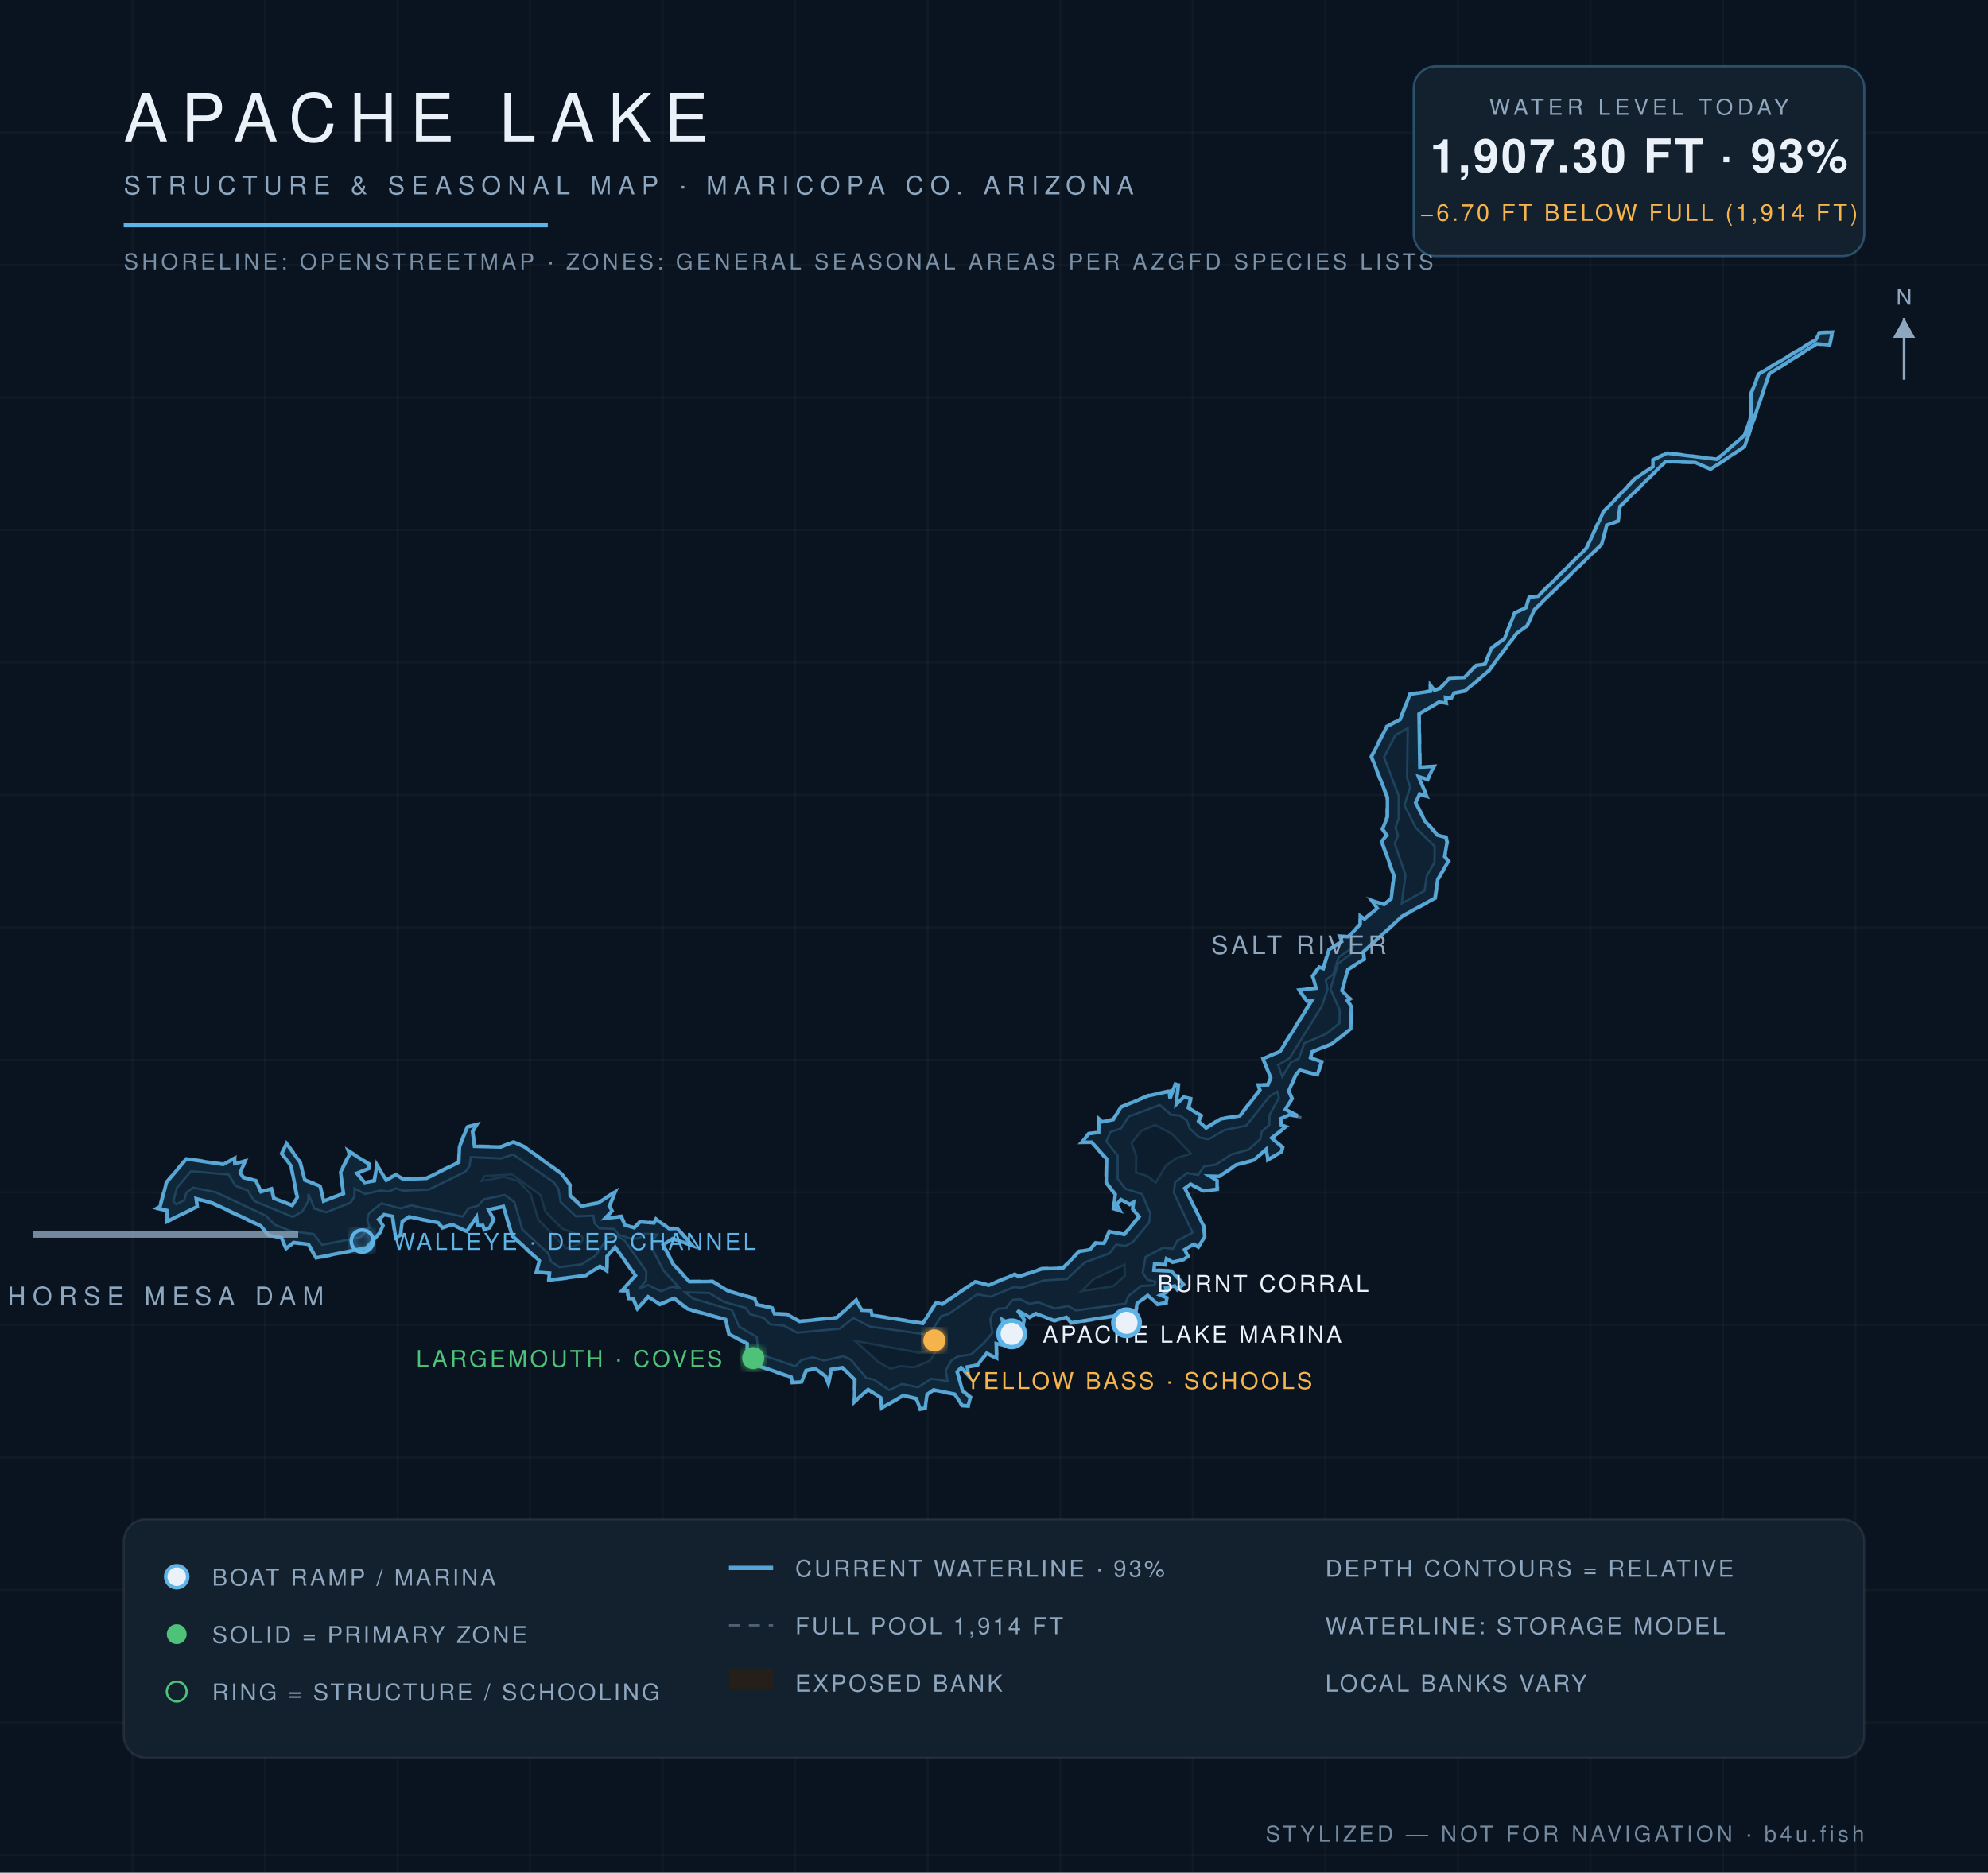
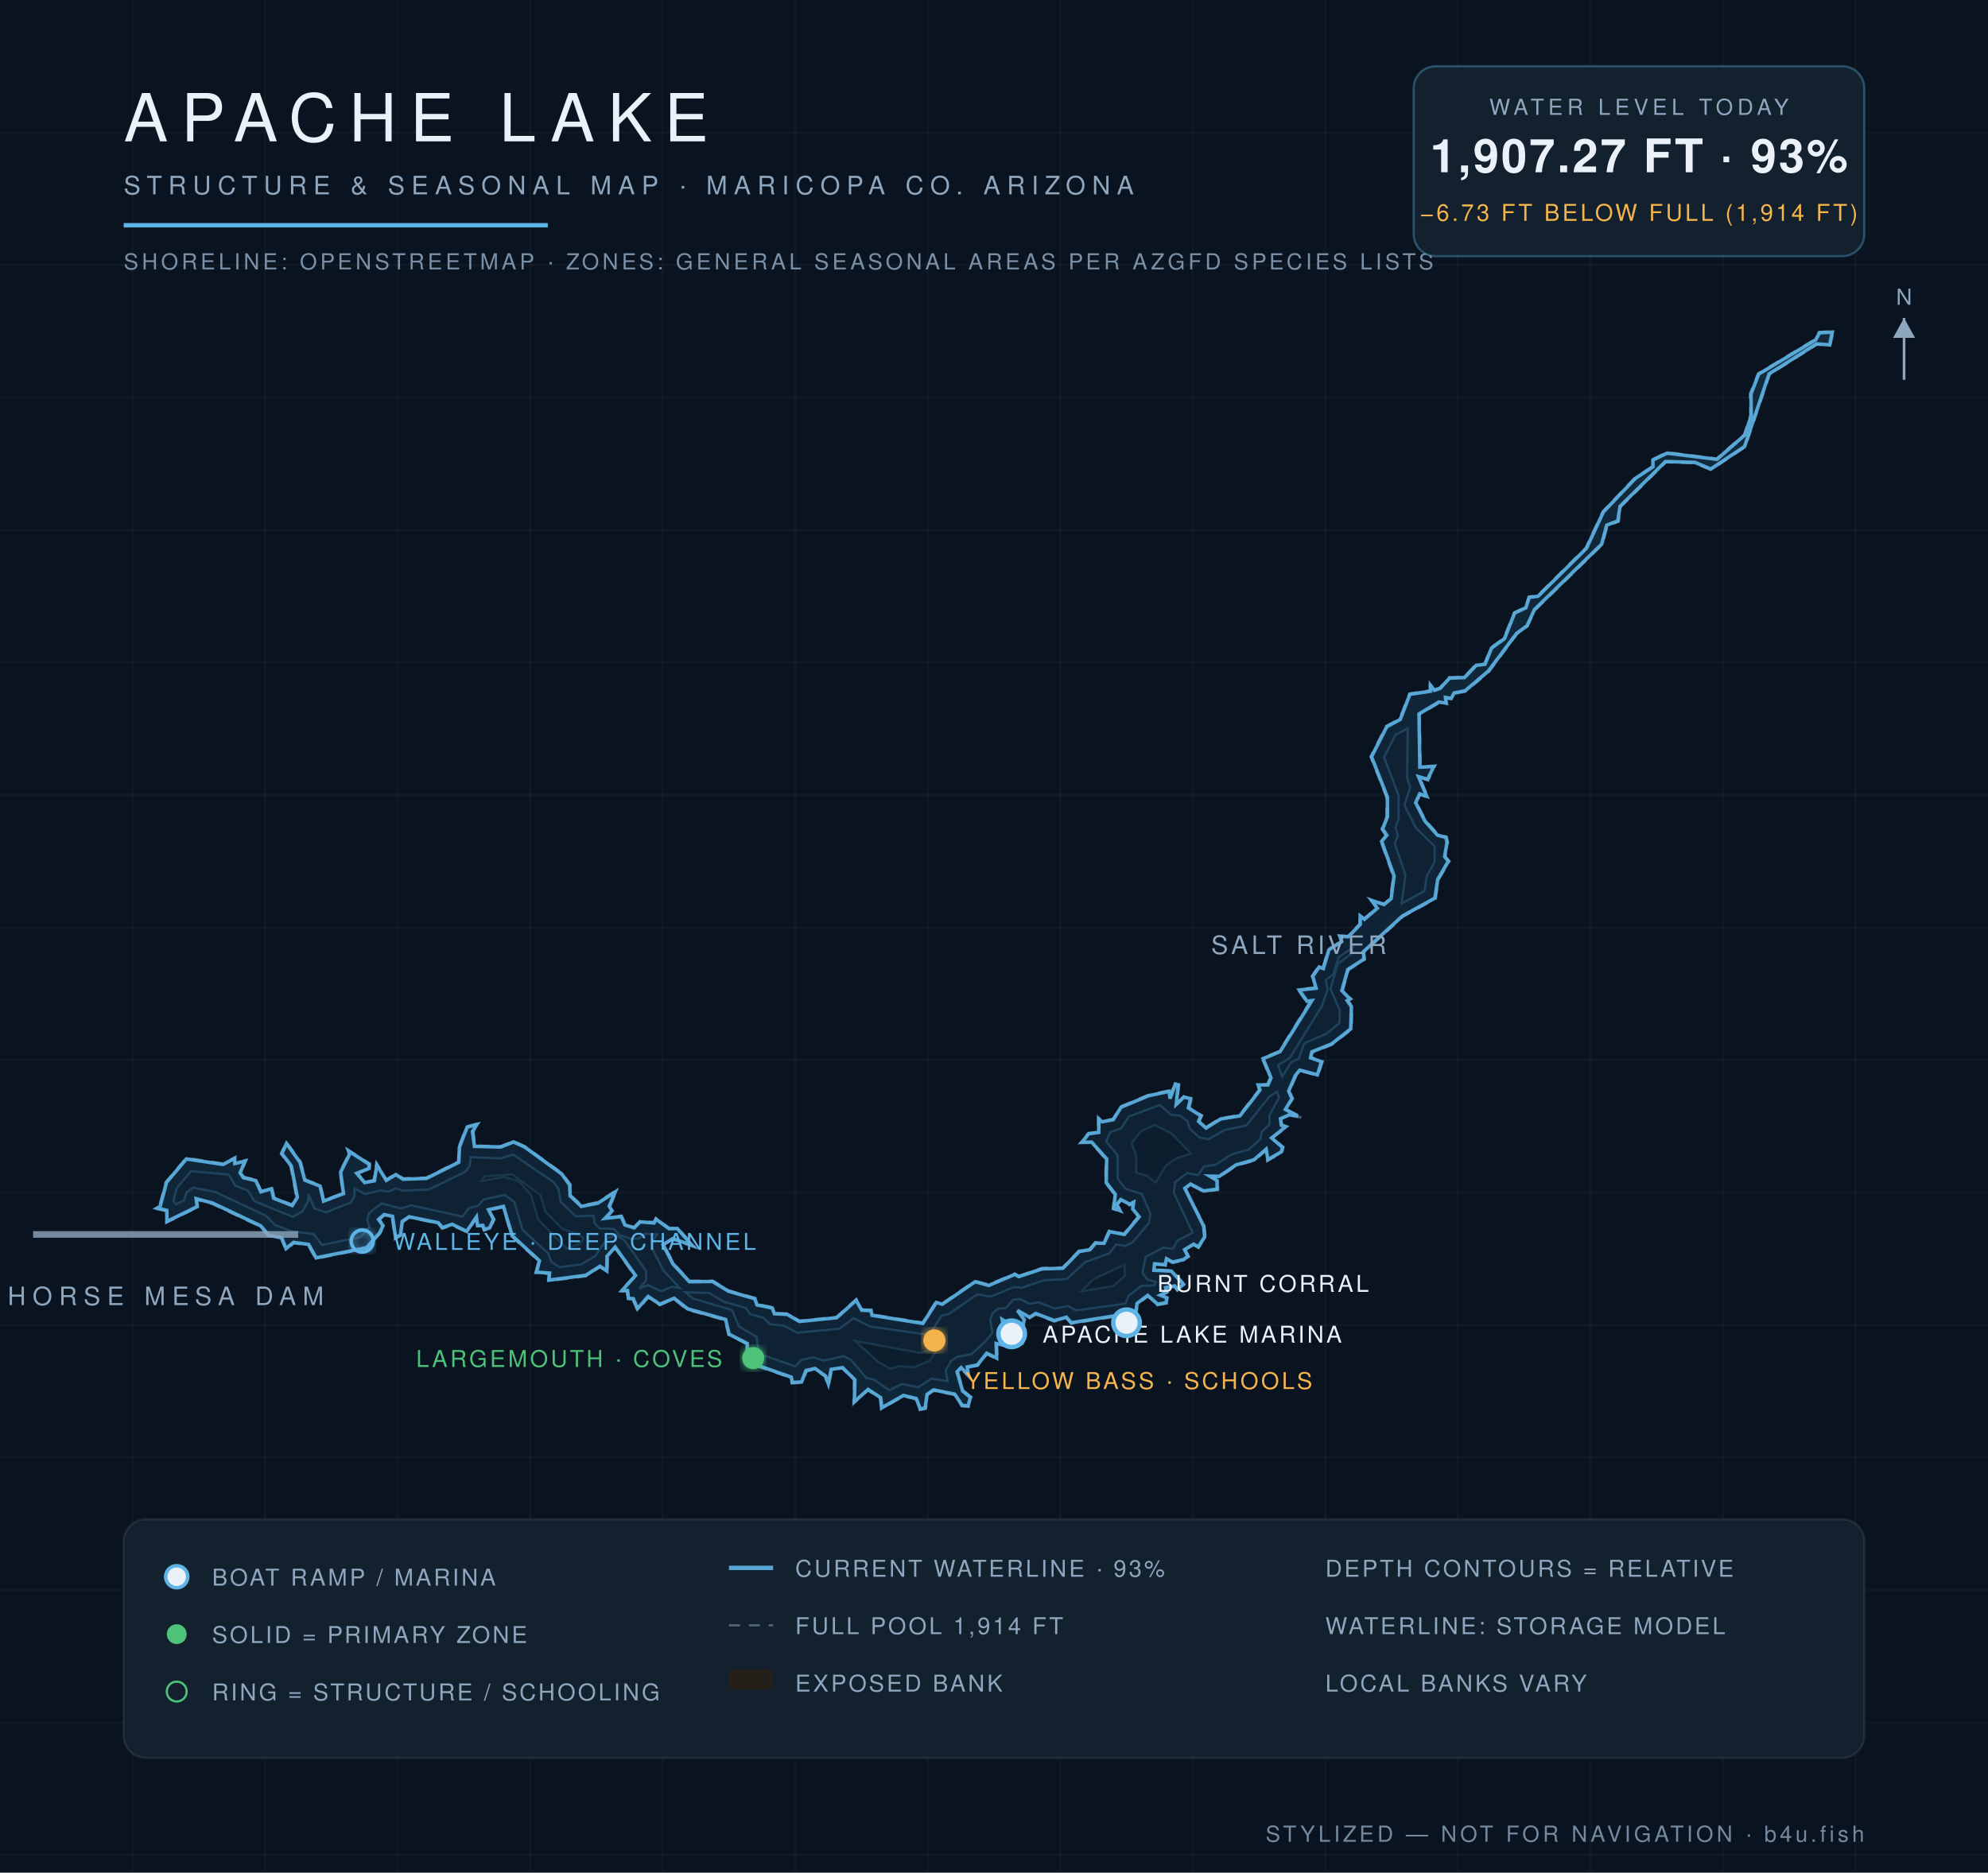
<svg xmlns="http://www.w3.org/2000/svg" viewBox="0 0 900 848" font-family="Helvetica,Arial,sans-serif">
  <defs>
    <radialGradient id="wg" cx="45%" cy="60%" r="80%">
      <stop offset="0%" stop-color="#0c1f31" />
      <stop offset="55%" stop-color="#102639" />
      <stop offset="100%" stop-color="#13293c" />
    </radialGradient>
    <filter id="glow">
      <feGaussianBlur stdDeviation="2.2" result="b" />
      <feMerge>
        <feMergeNode in="b" />
        <feMergeNode in="SourceGraphic" />
      </feMerge>
    </filter>
  </defs>
  <rect width="900" height="848" fill="#0a1420" />
  <g stroke="#ffffff" stroke-opacity="0.025">
    <line x1="60" y1="0" x2="60" y2="848" />
    <line x1="120" y1="0" x2="120" y2="848" />
    <line x1="180" y1="0" x2="180" y2="848" />
    <line x1="240" y1="0" x2="240" y2="848" />
    <line x1="300" y1="0" x2="300" y2="848" />
    <line x1="360" y1="0" x2="360" y2="848" />
    <line x1="420" y1="0" x2="420" y2="848" />
    <line x1="480" y1="0" x2="480" y2="848" />
    <line x1="540" y1="0" x2="540" y2="848" />
    <line x1="600" y1="0" x2="600" y2="848" />
    <line x1="660" y1="0" x2="660" y2="848" />
    <line x1="720" y1="0" x2="720" y2="848" />
    <line x1="780" y1="0" x2="780" y2="848" />
    <line x1="840" y1="0" x2="840" y2="848" />
    <line x1="0" y1="60" x2="900" y2="60" />
    <line x1="0" y1="120" x2="900" y2="120" />
    <line x1="0" y1="180" x2="900" y2="180" />
    <line x1="0" y1="240" x2="900" y2="240" />
    <line x1="0" y1="300" x2="900" y2="300" />
    <line x1="0" y1="360" x2="900" y2="360" />
    <line x1="0" y1="420" x2="900" y2="420" />
    <line x1="0" y1="480" x2="900" y2="480" />
    <line x1="0" y1="540" x2="900" y2="540" />
    <line x1="0" y1="600" x2="900" y2="600" />
    <line x1="0" y1="660" x2="900" y2="660" />
    <line x1="0" y1="720" x2="900" y2="720" />
    <line x1="0" y1="780" x2="900" y2="780" />
    <line x1="0" y1="840" x2="900" y2="840" />
  </g>
  <path d="M 461.3,577.8 L 471.6,574.2 L 481.0,574.0 L 488.4,566.4 L 493.3,565.6 L 495.8,562.5 L 499.6,562.7 L 502.0,557.3 L 508.8,558.7 L 515.4,550.8 L 512.4,547.6 L 513.1,544.7 L 511.4,545.8 L 507.5,543.5 L 505.8,545.6 L 507.9,548.9 L 503.8,547.5 L 504.6,540.9 L 500.4,535.6 L 500.7,525.0 L 494.0,517.5 L 489.0,517.6 L 492.7,513.1 L 497.1,512.6 L 497.1,505.9 L 499.0,507.7 L 503.9,506.7 L 507.2,501.1 L 519.7,495.9 L 529.7,493.7 L 529.5,497.2 L 531.9,490.5 L 533.8,491.0 L 532.8,499.9 L 535.9,496.4 L 539.5,497.3 L 538.4,501.6 L 544.2,505.1 L 543.0,507.6 L 546.0,510.4 L 552.4,506.4 L 561.1,505.0 L 570.1,493.4 L 569.0,491.0 L 573.7,491.0 L 575.0,488.2 L 571.4,479.2 L 579.2,476.0 L 593.5,453.0 L 591.6,453.9 L 587.6,448.0 L 595.5,447.2 L 593.9,442.0 L 597.1,437.4 L 598.8,438.4 L 601.3,429.9 L 607.1,426.2 L 606.1,423.6 L 610.2,423.9 L 615.5,418.4 L 615.5,414.0 L 617.5,415.9 L 623.3,411.1 L 620.1,407.1 L 626.6,409.3 L 629.5,406.8 L 630.7,396.7 L 625.1,380.9 L 627.4,378.2 L 625.5,375.4 L 627.7,369.9 L 627.7,361.0 L 620.5,342.6 L 627.5,328.8 L 633.6,325.6 L 638.1,314.1 L 647.5,312.7 L 647.2,309.1 L 649.5,312.3 L 651.9,311.4 L 656.0,306.7 L 662.8,306.5 L 668.1,301.0 L 672.1,300.5 L 674.9,293.3 L 680.8,289.0 L 685.5,277.4 L 690.6,275.0 L 692.1,270.2 L 696.1,269.7 L 717.9,248.1 L 725.6,231.6 L 740.2,216.3 L 748.1,211.2 L 747.9,208.1 L 754.6,204.8 L 777.1,207.7 L 789.6,196.8 L 792.4,188.2 L 792.3,178.3 L 795.9,169.2 L 821.8,153.6 L 823.5,150.4 L 830.0,150.0 L 828.5,156.6 L 822.5,156.0 L 801.2,169.5 L 790.1,202.4 L 774.5,212.8 L 767.3,209.7 L 754.2,209.3 L 733.7,229.5 L 732.8,236.2 L 727.7,238.0 L 725.4,246.6 L 695.0,276.2 L 691.5,283.6 L 686.8,287.0 L 674.1,304.2 L 663.5,313.1 L 658.5,314.1 L 657.2,316.7 L 654.6,316.1 L 655.1,318.8 L 651.5,318.3 L 642.7,323.5 L 643.1,347.3 L 649.7,346.7 L 646.5,353.4 L 642.6,351.9 L 646.6,361.3 L 642.9,359.8 L 641.2,363.5 L 645.4,371.5 L 651.0,377.9 L 654.9,378.9 L 655.5,381.5 L 654.3,387.9 L 656.2,390.0 L 651.2,398.4 L 650.0,406.9 L 635.1,415.1 L 617.5,431.2 L 617.9,434.5 L 610.5,439.2 L 607.8,448.6 L 611.8,452.4 L 610.2,453.1 L 612.1,455.7 L 611.9,466.1 L 603.1,473.0 L 594.2,476.5 L 593.5,478.7 L 598.8,480.6 L 596.7,487.1 L 588.4,484.9 L 586.7,487.3 L 583.8,494.1 L 585.3,497.5 L 582.3,502.4 L 590.1,506.2 L 583.8,505.1 L 579.9,506.9 L 580.4,509.4 L 582.9,510.1 L 576.0,515.3 L 581.0,519.4 L 580.4,521.9 L 573.7,525.7 L 573.4,520.7 L 567.9,525.6 L 559.7,527.8 L 552.1,533.0 L 547.9,533.0 L 551.4,534.4 L 551.4,538.8 L 544.8,539.6 L 539.1,536.6 L 536.6,538.4 L 545.2,555.1 L 545.7,560.1 L 542.6,565.1 L 540.5,563.8 L 536.5,566.1 L 538.2,569.0 L 536.0,570.7 L 530.8,571.9 L 528.1,570.3 L 527.8,573.1 L 523.0,572.5 L 522.6,574.9 L 530.4,575.2 L 536.3,581.6 L 533.0,584.4 L 531.7,582.6 L 527.9,583.4 L 528.5,585.3 L 525.7,586.5 L 528.7,587.5 L 528.3,590.2 L 523.9,591.0 L 519.8,586.9 L 515.1,590.4 L 514.0,597.2 L 510.1,599.4 L 508.0,595.7 L 484.9,599.4 L 482.7,596.9 L 477.3,598.4 L 468.9,595.2 L 466.1,596.9 L 460.7,593.7 L 464.1,597.5 L 461.4,607.9 L 463.5,608.5 L 459.7,608.7 L 456.4,599.5 L 453.9,597.8 L 456.3,610.0 L 451.3,608.7 L 451.6,615.6 L 446.8,613.2 L 442.7,618.4 L 438.2,619.2 L 438.9,623.8 L 435.0,619.6 L 433.6,621.4 L 436.1,629.7 L 439.8,632.6 L 438.6,637.0 L 435.4,636.8 L 432.1,631.6 L 422.6,629.8 L 420.0,631.6 L 419.1,637.9 L 416.4,638.5 L 414.6,633.6 L 409.0,632.2 L 398.9,638.1 L 398.4,633.1 L 392.9,629.5 L 386.4,635.6 L 386.7,625.0 L 381.3,619.6 L 376.6,620.3 L 375.1,627.9 L 373.5,623.3 L 369.0,620.1 L 365.2,620.9 L 363.1,626.1 L 358.4,626.4 L 358.0,623.9 L 337.7,616.9 L 338.0,608.5 L 329.8,604.5 L 328.2,597.8 L 311.1,593.1 L 305.1,588.2 L 298.7,591.0 L 293.5,587.5 L 288.5,593.3 L 286.4,588.3 L 284.2,588.3 L 283.8,584.6 L 280.7,584.9 L 287.4,577.7 L 278.4,565.1 L 275.2,569.0 L 275.0,576.2 L 271.7,573.7 L 265.3,577.9 L 248.1,580.1 L 248.6,576.8 L 242.4,576.4 L 243.9,571.1 L 231.6,559.8 L 227.8,546.6 L 221.5,548.1 L 223.8,552.2 L 221.9,556.3 L 219.1,557.2 L 218.4,555.2 L 215.8,555.3 L 215.6,551.5 L 211.5,558.0 L 204.6,554.8 L 200.2,556.4 L 198.3,554.0 L 185.2,551.3 L 182.4,553.3 L 181.6,559.5 L 178.8,561.0 L 177.4,551.0 L 174.0,550.3 L 171.8,552.3 L 173.8,554.9 L 172.2,558.4 L 166.2,565.3 L 142.9,570.0 L 139.5,563.8 L 133.0,563.0 L 129.4,566.0 L 127.3,560.8 L 121.5,559.7 L 117.8,555.4 L 96.2,545.2 L 88.9,543.2 L 89.7,546.6 L 75.3,553.6 L 75.2,548.4 L 70.0,547.2 L 72.1,546.2 L 75.1,535.3 L 84.3,524.4 L 101.0,526.9 L 106.6,524.0 L 106.3,526.5 L 111.5,525.3 L 109.0,531.2 L 110.5,533.0 L 116.0,534.3 L 118.3,539.4 L 123.2,537.8 L 124.1,542.3 L 132.2,545.5 L 134.2,542.2 L 131.5,528.1 L 127.2,522.4 L 129.6,517.1 L 136.2,526.2 L 138.3,534.2 L 145.2,536.8 L 146.5,543.6 L 155.2,540.3 L 153.9,530.7 L 157.8,522.7 L 157.1,520.4 L 167.5,527.0 L 167.4,529.3 L 161.9,531.4 L 165.2,535.2 L 169.2,534.5 L 170.4,526.6 L 174.9,534.2 L 179.2,531.5 L 182.5,533.6 L 193.0,533.3 L 207.5,526.0 L 207.7,519.3 L 211.2,510.1 L 216.7,508.7 L 214.3,512.4 L 215.1,518.8 L 226.7,519.1 L 232.5,516.7 L 237.6,519.1 L 254.5,531.3 L 258.3,536.4 L 258.5,541.3 L 263.4,545.9 L 270.6,544.4 L 279.2,538.9 L 276.2,546.3 L 277.6,548.4 L 274.1,551.4 L 281.4,550.5 L 283.2,554.4 L 287.1,555.7 L 289.6,552.9 L 296.0,553.5 L 296.9,551.6 L 303.0,556.1 L 306.7,555.9 L 314.5,564.7 L 304.5,561.2 L 300.5,563.6 L 305.0,572.2 L 312.2,580.0 L 322.7,580.0 L 329.9,584.4 L 341.9,587.8 L 342.9,590.6 L 349.9,592.0 L 350.8,594.6 L 356.5,594.8 L 362.0,598.1 L 378.7,596.4 L 387.7,588.3 L 390.4,593.0 L 394.6,593.1 L 394.9,595.3 L 417.7,598.9 L 423.7,589.4 L 426.5,590.3 L 441.4,580.1 L 447.6,581.7 L 459.4,576.7 L 461.3,577.8 Z" fill="#241f19" fill-opacity="0.9" stroke="#8ea6be" stroke-opacity="0.5" stroke-width="1.2" stroke-dasharray="5 4" />
-   <path d="M 461.2,578.1 L 471.7,574.6 L 481.2,574.3 L 488.6,566.7 L 493.4,565.9 L 496.0,562.9 L 499.8,563.0 L 502.3,557.7 L 509.0,559.0 L 515.7,551.0 L 512.8,547.5 L 513.2,544.4 L 511.4,545.3 L 507.4,543.2 L 505.5,545.5 L 507.0,548.2 L 504.2,547.2 L 504.9,540.8 L 500.8,535.5 L 501.0,524.8 L 494.2,517.2 L 489.8,517.2 L 492.9,513.4 L 497.4,512.8 L 497.5,506.8 L 499.0,508.0 L 504.0,507.0 L 507.4,501.4 L 519.9,496.2 L 529.3,494.2 L 529.7,497.5 L 532.1,490.9 L 533.4,491.3 L 532.5,500.1 L 536.0,496.8 L 539.0,497.5 L 538.0,501.7 L 543.7,505.2 L 542.6,507.7 L 546.0,510.8 L 552.6,506.7 L 561.3,505.3 L 570.4,493.6 L 569.6,491.3 L 574.0,491.3 L 575.3,488.1 L 571.8,479.4 L 579.5,476.2 L 593.9,453.1 L 591.7,453.4 L 588.2,448.3 L 595.8,447.5 L 594.3,442.1 L 597.2,437.9 L 599.1,438.6 L 601.6,430.1 L 607.4,426.4 L 606.6,424.0 L 610.4,424.2 L 615.8,418.6 L 615.8,414.8 L 617.7,416.2 L 623.5,411.3 L 621.1,407.8 L 626.6,409.6 L 629.8,406.9 L 631.1,396.6 L 625.5,381.0 L 627.8,378.2 L 625.9,375.4 L 628.1,369.9 L 628.1,361.0 L 620.9,342.7 L 627.8,329.1 L 633.9,325.8 L 638.3,314.4 L 647.6,313.0 L 647.6,310.3 L 649.4,312.6 L 652.0,311.7 L 656.2,307.1 L 662.9,306.8 L 668.3,301.3 L 672.3,300.8 L 675.2,293.5 L 681.1,289.2 L 685.7,277.6 L 690.8,275.2 L 692.3,270.5 L 696.3,270.0 L 718.2,248.3 L 725.9,231.8 L 740.4,216.6 L 748.3,211.4 L 748.3,208.3 L 754.7,205.2 L 777.3,208.0 L 789.9,197.0 L 792.8,188.3 L 792.7,178.4 L 796.2,169.4 L 822.0,153.9 L 823.7,150.7 L 829.5,150.4 L 828.3,156.2 L 822.4,155.7 L 800.9,169.3 L 789.8,202.2 L 774.5,212.4 L 767.4,209.4 L 754.0,209.0 L 733.4,229.3 L 732.5,235.9 L 727.4,237.8 L 725.1,246.4 L 694.7,276.0 L 691.3,283.4 L 686.6,286.8 L 673.8,303.9 L 663.3,312.8 L 658.3,313.8 L 657.0,316.3 L 654.4,315.8 L 654.6,318.4 L 651.4,317.9 L 642.4,323.3 L 642.8,347.4 L 649.1,347.1 L 646.3,352.9 L 642.2,351.7 L 645.9,360.6 L 642.7,359.5 L 640.9,363.5 L 645.1,371.8 L 650.8,378.2 L 654.6,379.2 L 655.1,381.5 L 654.0,387.9 L 655.7,390.0 L 650.9,398.2 L 649.6,406.7 L 634.9,414.8 L 617.2,431.0 L 617.5,434.3 L 610.2,439.0 L 607.5,448.6 L 611.1,452.3 L 609.9,453.1 L 611.8,455.8 L 611.5,465.9 L 602.9,472.7 L 593.9,476.3 L 593.3,479.0 L 598.3,480.8 L 596.4,486.7 L 588.4,484.6 L 586.4,487.1 L 583.4,494.1 L 584.9,497.5 L 581.9,502.4 L 587.6,505.4 L 583.8,504.8 L 579.7,506.6 L 580.1,509.6 L 582.1,510.2 L 575.7,515.3 L 580.6,519.6 L 580.1,521.6 L 574.0,525.1 L 573.2,520.4 L 567.7,525.3 L 559.6,527.5 L 552.0,532.7 L 547.7,532.6 L 551.0,534.6 L 551.0,538.5 L 544.9,539.3 L 539.0,536.2 L 536.4,538.1 L 544.9,555.2 L 545.4,560.1 L 542.5,564.6 L 540.4,563.4 L 536.3,565.9 L 537.8,568.9 L 535.8,570.4 L 530.9,571.5 L 528.1,570.0 L 527.5,572.7 L 522.7,572.3 L 522.4,575.2 L 530.3,575.6 L 535.8,581.6 L 533.0,583.9 L 531.8,582.3 L 527.7,583.1 L 528.1,585.1 L 525.3,586.5 L 528.3,587.7 L 527.9,589.9 L 524.1,590.6 L 519.6,586.6 L 514.8,590.2 L 513.7,597.0 L 510.2,598.9 L 508.0,595.3 L 485.0,599.0 L 482.8,596.5 L 477.3,598.0 L 468.9,594.8 L 466.1,596.5 L 460.6,593.4 L 463.7,597.6 L 461.3,608.3 L 459.9,608.4 L 456.7,599.3 L 453.7,597.5 L 455.9,609.5 L 451.0,608.4 L 451.2,615.0 L 446.7,612.8 L 442.5,618.1 L 437.9,619.0 L 438.4,622.7 L 435.1,619.3 L 433.3,621.2 L 435.8,629.9 L 439.3,632.8 L 438.3,636.6 L 435.6,636.4 L 432.2,631.3 L 422.6,629.4 L 419.7,631.4 L 418.8,637.6 L 416.6,638.0 L 414.8,633.3 L 409.0,631.9 L 399.2,637.5 L 398.7,632.9 L 393.0,629.2 L 386.8,634.7 L 387.0,624.8 L 381.4,619.3 L 376.3,620.1 L 375.0,626.6 L 373.7,623.1 L 369.0,619.7 L 364.9,620.6 L 362.9,625.8 L 358.7,626.0 L 358.2,623.6 L 338.1,616.6 L 338.3,608.4 L 330.1,604.2 L 328.5,597.5 L 311.3,592.7 L 305.2,587.9 L 298.7,590.6 L 293.4,587.2 L 288.6,592.6 L 286.7,588.1 L 284.5,588.0 L 284.1,584.4 L 281.6,584.4 L 287.7,577.6 L 278.5,564.7 L 274.8,568.9 L 274.7,575.5 L 271.6,573.4 L 265.2,577.5 L 248.5,579.7 L 248.8,576.5 L 242.9,576.1 L 244.2,570.9 L 231.9,559.6 L 227.9,546.3 L 221.2,547.8 L 223.4,552.2 L 221.7,556.0 L 219.3,556.8 L 218.6,554.9 L 216.2,555.0 L 215.7,551.1 L 211.3,557.6 L 204.7,554.5 L 200.3,555.9 L 198.4,553.7 L 185.2,551.0 L 182.1,553.1 L 181.3,559.2 L 179.1,560.5 L 177.7,550.8 L 173.9,550.0 L 171.4,552.2 L 173.4,555.0 L 171.9,558.2 L 166.0,565.0 L 143.1,569.6 L 139.7,563.5 L 132.9,562.6 L 129.5,565.4 L 127.5,560.5 L 121.7,559.4 L 118.0,555.1 L 96.3,544.8 L 88.8,542.8 L 89.3,546.4 L 75.6,553.1 L 75.5,548.1 L 71.1,547.1 L 72.5,546.3 L 75.4,535.4 L 84.4,524.8 L 101.0,527.3 L 106.1,524.6 L 106.3,526.9 L 110.9,525.8 L 108.7,531.1 L 110.2,533.3 L 115.8,534.6 L 118.1,539.7 L 122.9,538.3 L 123.9,542.6 L 132.3,545.9 L 134.6,542.2 L 131.8,528.0 L 127.6,522.4 L 129.7,517.8 L 135.8,526.3 L 138.0,534.4 L 144.9,537.1 L 146.5,543.9 L 155.5,540.5 L 154.2,530.8 L 158.2,522.8 L 157.7,521.2 L 167.1,527.2 L 167.1,529.1 L 161.5,531.3 L 165.1,535.5 L 169.5,534.7 L 170.6,527.6 L 174.9,534.5 L 179.2,531.9 L 182.5,534.0 L 193.1,533.6 L 207.7,526.3 L 208.0,519.4 L 211.5,510.4 L 215.9,509.2 L 213.9,512.4 L 214.8,519.1 L 226.7,519.4 L 232.5,517.1 L 237.5,519.4 L 254.3,531.6 L 258.0,536.6 L 258.1,541.5 L 263.2,546.2 L 270.7,544.8 L 278.5,539.8 L 275.8,546.2 L 277.1,548.3 L 273.9,551.7 L 281.2,550.9 L 282.9,554.7 L 287.1,556.0 L 289.8,553.3 L 296.1,553.8 L 297.0,552.1 L 302.9,556.4 L 306.6,556.3 L 313.3,563.9 L 304.5,560.9 L 300.2,563.7 L 304.7,572.4 L 312.1,580.4 L 322.6,580.3 L 329.8,584.7 L 341.7,588.1 L 342.7,590.8 L 349.6,592.3 L 350.6,594.9 L 356.4,595.2 L 361.9,598.4 L 378.8,596.7 L 387.6,588.8 L 390.1,593.3 L 394.3,593.5 L 394.8,595.6 L 417.8,599.3 L 423.9,589.8 L 426.6,590.6 L 441.5,580.4 L 447.6,582.0 L 459.4,577.1 L 461.2,578.1 Z" fill="url(#wg)" stroke="#5eb4e7" stroke-opacity="0.9" stroke-width="1.6" />
-   <path d="M 79.8,545.3 L 78.5,543.9 L 80.1,537.9 L 86.5,530.4 L 103.5,531.9 L 106.6,537.0 L 112.1,539.1 L 115.1,543.9 L 132.6,551.1 L 136.9,548.6 L 139.6,543.8 L 139.6,540.7 L 142.3,547.3 L 147.7,549.0 L 158.7,544.6 L 160.5,541.9 L 160.5,538.2 L 165.3,540.7 L 172.3,539.1 L 176.1,539.6 L 179.2,538.1 L 182.4,539.2 L 194.1,538.7 L 210.7,530.6 L 212.6,528.0 L 213.1,524.0 L 226.8,524.6 L 232.3,522.8 L 250.6,535.3 L 252.8,538.3 L 253.8,544.3 L 260.7,550.8 L 268.6,550.5 L 269.2,554.0 L 271.4,556.3 L 278.0,556.5 L 280.3,559.2 L 285.7,561.0 L 289.3,560.8 L 291.9,558.7 L 297.5,559.0 L 295.2,562.1 L 295.5,565.9 L 300.4,575.4 L 307.7,583.3 L 304.2,582.7 L 299.3,584.7 L 293.3,581.9 L 289.4,583.6 L 292.5,579.9 L 292.6,575.7 L 282.7,561.6 L 279.1,559.6 L 275.0,560.6 L 269.6,568.6 L 263.3,572.5 L 253.3,573.8 L 249.5,571.3 L 248.2,567.6 L 236.5,556.8 L 232.9,544.3 L 228.5,541.1 L 219.0,543.1 L 216.4,546.0 L 212.2,547.1 L 209.4,550.9 L 186.1,545.8 L 181.4,547.2 L 172.7,544.9 L 167.1,549.3 L 166.2,552.4 L 167.3,555.6 L 163.3,560.2 L 145.8,563.7 L 142.0,558.8 L 131.8,557.5 L 124.4,554.6 L 120.4,550.5 L 97.6,539.8 L 87.4,537.8 L 84.4,540.0 L 83.4,543.5 L 79.8,545.3 Z" fill="#0e2233" stroke="#5eb4e7" stroke-opacity="0.22" stroke-width="1" />
-   <path d="M 310.3,585.2 L 321.1,585.5 L 327.7,589.5 L 337.6,592.3 L 339.6,595.1 L 345.7,596.8 L 348.6,599.7 L 354.9,600.3 L 360.9,603.5 L 380.1,601.7 L 386.4,596.9 L 393.8,600.7 L 419.3,604.3 L 422.0,602.5 L 426.2,595.9 L 429.3,595.1 L 442.4,586.1 L 448.5,587.2 L 459.1,582.8 L 462.4,583.2 L 472.6,579.8 L 483.0,579.2 L 491.2,571.6 L 502.2,567.6 L 505.3,563.6 L 509.5,564.2 L 512.8,562.5 L 520.2,553.7 L 520.8,549.6 L 517.0,540.7 L 509.5,538.3 L 506.0,533.8 L 506.0,523.3 L 500.8,516.8 L 502.7,512.6 L 507.5,511.0 L 511.0,505.6 L 525.0,500.4 L 530.2,504.8 L 534.2,505.2 L 537.4,507.5 L 538.6,511.0 L 542.8,515.0 L 547.1,515.9 L 554.4,511.7 L 564.2,509.7 L 574.7,496.5 L 578.2,494.3 L 579.0,497.1 L 574.7,505.0 L 574.7,509.3 L 571.3,512.3 L 570.5,515.9 L 565.2,520.6 L 557.4,522.8 L 550.4,527.4 L 545.1,528.2 L 542.4,532.1 L 537.5,531.2 L 532.0,535.3 L 531.4,540.1 L 539.9,558.2 L 533.0,561.8 L 531.0,565.5 L 526.5,565.0 L 518.6,569.2 L 517.3,576.4 L 519.5,579.5 L 523.2,580.5 L 522.5,582.0 L 516.6,582.3 L 510.8,586.9 L 509.5,590.3 L 487.1,593.4 L 483.6,591.4 L 477.5,592.5 L 470.1,589.7 L 466.0,590.4 L 461.8,588.3 L 458.6,588.6 L 455.3,592.4 L 451.9,592.6 L 449.4,594.5 L 448.3,597.6 L 449.3,603.5 L 445.8,607.7 L 439.7,613.3 L 433.5,614.3 L 430.7,616.1 L 428.1,620.6 L 429.0,625.4 L 421.7,624.3 L 415.6,628.2 L 408.4,626.7 L 402.6,629.5 L 395.6,624.7 L 392.2,624.0 L 385.2,615.7 L 381.9,614.1 L 373.0,616.1 L 367.9,614.6 L 362.7,615.9 L 360.1,618.7 L 343.4,613.0 L 342.6,605.4 L 334.6,600.7 L 331.4,593.2 L 313.7,588.0 L 310.3,585.2 Z" fill="#0e2233" stroke="#5eb4e7" stroke-opacity="0.22" stroke-width="1" />
-   <path d="M 580.5,487.6 L 578.6,482.3 L 583.8,479.2 L 598.4,455.7 L 601.0,448.1 L 600.2,443.8 L 603.6,441.2 L 606.0,433.5 L 612.4,429.1 L 611.9,431.7 L 605.7,436.4 L 602.3,447.9 L 606.5,457.4 L 606.4,463.3 L 600.3,468.2 L 590.5,472.4 L 588.0,479.4 L 584.5,481.0 L 580.5,487.6 Z" fill="#0e2233" stroke="#5eb4e7" stroke-opacity="0.22" stroke-width="1" />
+   <path d="M 461.2,578.1 L 471.7,574.6 L 481.2,574.3 L 488.6,566.7 L 493.4,565.9 L 496.0,562.9 L 499.8,563.0 L 502.3,557.7 L 509.0,559.0 L 515.7,551.0 L 512.8,547.5 L 513.2,544.4 L 511.4,545.3 L 507.4,543.2 L 505.5,545.5 L 507.0,548.2 L 504.2,547.2 L 504.9,540.8 L 500.8,535.5 L 501.0,524.8 L 494.2,517.2 L 489.8,517.2 L 492.9,513.4 L 497.4,512.8 L 497.5,506.8 L 499.0,508.0 L 504.0,507.0 L 507.5,501.4 L 519.9,496.2 L 529.3,494.2 L 529.7,497.5 L 532.1,490.9 L 533.4,491.3 L 532.5,500.1 L 536.0,496.8 L 539.0,497.5 L 538.0,501.7 L 543.7,505.3 L 542.6,507.8 L 546.0,510.8 L 552.6,506.7 L 561.3,505.3 L 570.4,493.6 L 569.6,491.3 L 574.0,491.3 L 575.4,488.1 L 571.8,479.4 L 579.5,476.2 L 593.9,453.1 L 591.7,453.4 L 588.2,448.3 L 595.8,447.5 L 594.3,442.1 L 597.2,437.9 L 599.1,438.6 L 601.6,430.1 L 607.4,426.4 L 606.6,424.0 L 610.4,424.2 L 615.8,418.6 L 615.8,414.8 L 617.7,416.3 L 623.5,411.3 L 621.1,407.8 L 626.6,409.6 L 629.8,406.9 L 631.1,396.6 L 625.5,381.0 L 627.8,378.2 L 625.9,375.4 L 628.1,369.9 L 628.1,361.0 L 620.9,342.7 L 627.8,329.1 L 633.9,325.8 L 638.3,314.4 L 647.6,313.0 L 647.6,310.3 L 649.4,312.6 L 652.0,311.7 L 656.2,307.1 L 663.0,306.8 L 668.3,301.3 L 672.3,300.8 L 675.2,293.5 L 681.1,289.2 L 685.7,277.6 L 690.8,275.2 L 692.3,270.5 L 696.3,270.0 L 718.2,248.3 L 725.9,231.8 L 740.4,216.6 L 748.3,211.4 L 748.3,208.3 L 754.7,205.2 L 777.3,208.0 L 789.9,197.0 L 792.8,188.3 L 792.7,178.4 L 796.2,169.4 L 822.0,153.9 L 823.7,150.7 L 829.5,150.4 L 828.3,156.2 L 822.4,155.7 L 800.9,169.3 L 789.8,202.2 L 774.5,212.4 L 767.4,209.4 L 754.0,209.0 L 733.4,229.3 L 732.4,235.9 L 727.4,237.8 L 725.1,246.4 L 694.7,276.0 L 691.3,283.4 L 686.6,286.8 L 673.8,303.9 L 663.3,312.8 L 658.3,313.8 L 657.0,316.3 L 654.4,315.8 L 654.6,318.4 L 651.4,317.9 L 642.4,323.3 L 642.8,347.4 L 649.1,347.1 L 646.3,352.9 L 642.2,351.7 L 645.9,360.6 L 642.7,359.5 L 640.9,363.5 L 645.1,371.8 L 650.8,378.2 L 654.6,379.2 L 655.1,381.5 L 654.0,387.9 L 655.7,390.0 L 650.9,398.2 L 649.6,406.7 L 634.9,414.8 L 617.2,431.0 L 617.5,434.3 L 610.2,439.0 L 607.5,448.6 L 611.1,452.3 L 609.9,453.1 L 611.8,455.8 L 611.5,465.9 L 602.9,472.7 L 593.9,476.3 L 593.3,479.0 L 598.3,480.8 L 596.4,486.7 L 588.4,484.6 L 586.4,487.1 L 583.4,494.1 L 584.9,497.5 L 581.9,502.4 L 587.6,505.4 L 583.8,504.8 L 579.7,506.6 L 580.1,509.6 L 582.1,510.2 L 575.7,515.3 L 580.6,519.6 L 580.1,521.6 L 574.0,525.1 L 573.2,520.4 L 567.7,525.2 L 559.6,527.5 L 552.0,532.7 L 547.7,532.6 L 551.0,534.6 L 551.0,538.5 L 544.9,539.3 L 539.0,536.2 L 536.4,538.1 L 544.9,555.2 L 545.4,560.1 L 542.5,564.6 L 540.4,563.4 L 536.3,565.9 L 537.8,568.9 L 535.8,570.4 L 530.9,571.5 L 528.1,570.0 L 527.5,572.7 L 522.7,572.3 L 522.4,575.2 L 530.3,575.6 L 535.8,581.6 L 533.0,583.9 L 531.8,582.3 L 527.7,583.1 L 528.1,585.1 L 525.3,586.5 L 528.3,587.7 L 527.9,589.9 L 524.1,590.6 L 519.6,586.6 L 514.8,590.2 L 513.7,597.0 L 510.2,598.9 L 508.0,595.3 L 485.0,599.0 L 482.8,596.5 L 477.3,598.0 L 468.9,594.8 L 466.1,596.5 L 460.6,593.4 L 463.7,597.6 L 461.3,608.3 L 459.9,608.4 L 456.7,599.3 L 453.7,597.5 L 455.9,609.5 L 451.0,608.4 L 451.2,615.0 L 446.7,612.8 L 442.5,618.1 L 437.9,619.0 L 438.4,622.7 L 435.1,619.3 L 433.3,621.2 L 435.8,629.9 L 439.3,632.8 L 438.3,636.6 L 435.6,636.4 L 432.2,631.3 L 422.6,629.4 L 419.7,631.4 L 418.8,637.6 L 416.6,638.0 L 414.8,633.3 L 409.0,631.9 L 399.2,637.5 L 398.7,632.9 L 393.0,629.2 L 386.8,634.7 L 387.0,624.8 L 381.4,619.3 L 376.3,620.1 L 375.0,626.6 L 373.7,623.1 L 369.0,619.7 L 364.9,620.6 L 362.9,625.8 L 358.7,626.0 L 358.2,623.6 L 338.1,616.6 L 338.3,608.4 L 330.1,604.2 L 328.5,597.5 L 311.3,592.7 L 305.2,587.9 L 298.7,590.6 L 293.4,587.1 L 288.6,592.6 L 286.7,588.1 L 284.5,588.0 L 284.1,584.4 L 281.6,584.4 L 287.7,577.6 L 278.5,564.7 L 274.8,568.9 L 274.7,575.5 L 271.6,573.4 L 265.2,577.5 L 248.5,579.7 L 248.8,576.5 L 242.9,576.1 L 244.2,570.9 L 231.9,559.6 L 227.9,546.3 L 221.2,547.8 L 223.4,552.2 L 221.7,556.0 L 219.3,556.8 L 218.6,554.9 L 216.2,555.0 L 215.7,551.1 L 211.3,557.6 L 204.7,554.4 L 200.3,555.9 L 198.4,553.7 L 185.2,551.0 L 182.1,553.1 L 181.3,559.2 L 179.1,560.5 L 177.7,550.8 L 173.9,550.0 L 171.4,552.2 L 173.4,555.0 L 171.9,558.2 L 166.0,565.0 L 143.1,569.6 L 139.7,563.5 L 132.9,562.6 L 129.5,565.4 L 127.5,560.5 L 121.7,559.4 L 118.0,555.1 L 96.3,544.8 L 88.8,542.8 L 89.3,546.4 L 75.6,553.1 L 75.5,548.1 L 71.1,547.1 L 72.5,546.3 L 75.4,535.4 L 84.4,524.8 L 101.0,527.3 L 106.1,524.6 L 106.3,526.9 L 110.9,525.8 L 108.7,531.1 L 110.2,533.3 L 115.8,534.6 L 118.1,539.7 L 122.9,538.3 L 123.9,542.6 L 132.3,545.9 L 134.6,542.2 L 131.9,528.0 L 127.6,522.4 L 129.7,517.8 L 135.8,526.3 L 138.0,534.4 L 144.9,537.1 L 146.5,543.9 L 155.5,540.5 L 154.2,530.8 L 158.2,522.8 L 157.8,521.2 L 167.1,527.2 L 167.1,529.1 L 161.5,531.3 L 165.1,535.5 L 169.5,534.7 L 170.6,527.6 L 174.9,534.5 L 179.2,531.9 L 182.5,534.0 L 193.1,533.6 L 207.7,526.3 L 208.0,519.4 L 211.5,510.4 L 215.9,509.2 L 213.9,512.4 L 214.8,519.1 L 226.7,519.4 L 232.5,517.1 L 237.5,519.4 L 254.3,531.6 L 257.9,536.6 L 258.1,541.5 L 263.2,546.3 L 270.7,544.8 L 278.5,539.8 L 275.8,546.2 L 277.1,548.3 L 273.9,551.7 L 281.2,550.9 L 282.9,554.7 L 287.1,556.0 L 289.8,553.3 L 296.1,553.8 L 297.0,552.1 L 302.9,556.4 L 306.6,556.3 L 313.3,563.9 L 304.5,560.9 L 300.2,563.7 L 304.7,572.4 L 312.1,580.4 L 322.6,580.3 L 329.8,584.7 L 341.7,588.1 L 342.7,590.9 L 349.6,592.3 L 350.6,594.9 L 356.4,595.2 L 361.9,598.4 L 378.8,596.7 L 387.6,588.8 L 390.1,593.3 L 394.3,593.5 L 394.8,595.6 L 417.8,599.3 L 423.9,589.8 L 426.6,590.6 L 441.5,580.4 L 447.6,582.1 L 459.4,577.1 L 461.2,578.1 Z" fill="url(#wg)" stroke="#5eb4e7" stroke-opacity="0.9" stroke-width="1.6" />
+   <path d="M 79.8,545.3 L 78.5,543.9 L 80.1,537.9 L 86.5,530.4 L 103.5,531.9 L 106.6,537.0 L 112.1,539.1 L 115.1,543.9 L 132.6,551.1 L 136.9,548.6 L 139.6,543.8 L 139.6,540.7 L 142.3,547.3 L 147.7,549.0 L 158.7,544.6 L 160.5,541.9 L 160.5,538.2 L 165.3,540.7 L 172.3,539.1 L 176.1,539.6 L 179.2,538.1 L 182.4,539.2 L 194.1,538.7 L 210.7,530.6 L 212.6,528.0 L 213.1,524.0 L 226.8,524.6 L 232.3,522.8 L 250.6,535.3 L 252.8,538.3 L 253.8,544.3 L 260.7,550.8 L 268.6,550.5 L 269.2,554.0 L 271.4,556.3 L 278.0,556.5 L 280.3,559.2 L 285.7,561.0 L 289.3,560.8 L 291.9,558.7 L 297.5,559.0 L 295.2,562.1 L 295.5,565.9 L 300.4,575.4 L 307.7,583.3 L 304.2,582.7 L 299.3,584.7 L 293.3,581.9 L 289.4,583.6 L 292.5,579.9 L 292.6,575.7 L 282.7,561.6 L 279.1,559.5 L 275.0,560.6 L 269.6,568.6 L 263.3,572.5 L 253.3,573.8 L 249.5,571.3 L 248.2,567.6 L 236.5,556.8 L 232.9,544.3 L 228.5,541.1 L 219.0,543.1 L 216.4,546.0 L 212.2,547.1 L 209.4,550.9 L 186.1,545.8 L 181.4,547.2 L 172.7,544.9 L 167.1,549.3 L 166.2,552.4 L 167.3,555.6 L 163.3,560.2 L 145.8,563.7 L 142.0,558.8 L 131.8,557.5 L 124.4,554.6 L 120.4,550.5 L 97.6,539.8 L 87.4,537.8 L 84.4,540.0 L 83.4,543.5 L 79.8,545.3 Z" fill="#0e2233" stroke="#5eb4e7" stroke-opacity="0.22" stroke-width="1" />
+   <path d="M 310.3,585.2 L 321.1,585.5 L 327.7,589.5 L 337.6,592.3 L 339.6,595.1 L 345.7,596.8 L 348.6,599.7 L 354.9,600.3 L 360.9,603.5 L 380.1,601.7 L 386.4,596.9 L 393.8,600.7 L 419.3,604.3 L 422.0,602.5 L 426.2,595.9 L 429.4,595.1 L 442.5,586.1 L 448.5,587.2 L 459.1,582.8 L 462.4,583.2 L 472.6,579.8 L 483.0,579.2 L 491.2,571.6 L 502.2,567.6 L 505.3,563.6 L 509.5,564.2 L 512.8,562.5 L 520.2,553.7 L 520.8,549.6 L 517.0,540.7 L 509.5,538.3 L 506.0,533.8 L 506.0,523.3 L 500.8,516.8 L 502.7,512.6 L 507.5,511.0 L 511.0,505.6 L 525.0,500.4 L 530.2,504.8 L 534.2,505.2 L 537.4,507.5 L 538.6,511.0 L 542.8,515.0 L 547.1,515.9 L 554.4,511.7 L 564.2,509.7 L 574.7,496.5 L 578.2,494.3 L 579.0,497.1 L 574.7,505.0 L 574.7,509.3 L 571.3,512.3 L 570.5,515.9 L 565.2,520.6 L 557.4,522.8 L 550.4,527.4 L 545.1,528.2 L 542.4,532.1 L 537.5,531.2 L 532.0,535.3 L 531.4,540.1 L 539.9,558.2 L 533.0,561.8 L 531.0,565.5 L 526.5,565.0 L 518.6,569.2 L 517.2,576.4 L 519.5,579.5 L 523.2,580.5 L 522.5,582.0 L 516.6,582.3 L 510.8,586.9 L 509.5,590.3 L 487.1,593.4 L 483.6,591.4 L 477.5,592.5 L 470.1,589.7 L 466.0,590.4 L 461.8,588.2 L 458.6,588.6 L 455.3,592.4 L 451.9,592.6 L 449.4,594.5 L 448.3,597.6 L 449.3,603.5 L 445.8,607.7 L 439.7,613.3 L 433.5,614.3 L 430.7,616.1 L 428.1,620.6 L 429.0,625.4 L 421.7,624.3 L 415.6,628.2 L 408.4,626.7 L 402.6,629.5 L 395.6,624.7 L 392.2,624.0 L 385.2,615.7 L 381.9,614.1 L 373.0,616.1 L 367.9,614.6 L 362.7,615.9 L 360.1,618.7 L 343.4,613.0 L 342.6,605.4 L 334.6,600.7 L 331.4,593.2 L 313.7,588.0 L 310.3,585.2 Z" fill="#0e2233" stroke="#5eb4e7" stroke-opacity="0.22" stroke-width="1" />
+   <path d="M 580.5,487.6 L 578.6,482.3 L 583.8,479.2 L 598.4,455.7 L 601.0,448.1 L 600.2,443.8 L 603.6,441.2 L 606.0,433.5 L 612.4,429.1 L 611.9,431.7 L 605.7,436.4 L 602.3,447.8 L 606.5,457.4 L 606.4,463.3 L 600.3,468.2 L 590.5,472.4 L 588.0,479.4 L 584.5,481.0 L 580.5,487.6 Z" fill="#0e2233" stroke="#5eb4e7" stroke-opacity="0.22" stroke-width="1" />
  <path d="M 634.6,409.1 L 636.3,396.1 L 631.4,382.0 L 632.9,378.4 L 631.8,374.7 L 633.2,370.6 L 633.2,360.3 L 626.6,342.9 L 631.7,332.9 L 637.3,329.8 L 637.0,352.3 L 638.4,356.4 L 635.8,364.7 L 641.0,374.9 L 649.5,383.3 L 649.4,390.5 L 645.9,396.7 L 644.9,403.4 L 634.6,409.1 Z" fill="#0e2233" stroke="#5eb4e7" stroke-opacity="0.22" stroke-width="1" />
-   <path d="M 218.0,534.8 L 219.5,532.6 L 231.8,531.8 L 244.7,541.2 L 246.9,548.7 L 254.5,556.4 L 263.1,559.7 L 264.1,560.8 L 262.7,563.2 L 256.3,565.2 L 243.7,552.3 L 240.3,540.9 L 234.8,534.8 L 228.2,532.9 L 218.0,534.8 Z" fill="#0c1e2e" stroke="#5eb4e7" stroke-opacity="0.15" stroke-width="1" />
-   <path d="M 403.1,619.8 L 397.6,616.7 L 387.1,607.2 L 416.2,612.6 L 424.4,610.9 L 420.9,616.2 L 413.7,619.2 L 407.7,618.6 L 403.1,619.8 Z" fill="#0c1e2e" stroke="#5eb4e7" stroke-opacity="0.15" stroke-width="1" />
+   <path d="M 218.0,534.8 L 219.5,532.7 L 231.8,531.8 L 244.7,541.2 L 246.9,548.7 L 254.5,556.4 L 263.1,559.7 L 264.1,560.8 L 262.7,563.2 L 256.3,565.2 L 243.7,552.3 L 240.3,540.9 L 234.8,534.8 L 228.2,532.9 L 218.0,534.8 Z" fill="#0c1e2e" stroke="#5eb4e7" stroke-opacity="0.15" stroke-width="1" />
+   <path d="M 403.1,619.8 L 397.6,616.7 L 387.1,607.2 L 416.2,612.6 L 424.3,611.0 L 420.9,616.2 L 413.7,619.2 L 407.7,618.6 L 403.1,619.8 Z" fill="#0c1e2e" stroke="#5eb4e7" stroke-opacity="0.15" stroke-width="1" />
  <path d="M 489.6,584.7 L 495.1,579.2 L 509.1,572.7 L 509.2,577.7 L 504.0,582.4 L 489.6,584.7 Z" fill="#0c1e2e" stroke="#5eb4e7" stroke-opacity="0.15" stroke-width="1" />
  <path d="M 523.2,535.5 L 519.4,532.5 L 514.3,531.0 L 514.4,523.4 L 512.3,517.6 L 516.7,512.1 L 522.9,509.4 L 530.5,513.4 L 539.2,522.4 L 532.7,524.4 L 527.9,527.7 L 523.2,535.5 Z" fill="#0c1e2e" stroke="#5eb4e7" stroke-opacity="0.15" stroke-width="1" />
  <text x="588" y="432" fill="#8ea6be" font-size="11.5" letter-spacing="1.6" text-anchor="middle">SALT RIVER</text>
  <line x1="15" y1="559" x2="135" y2="559" stroke="#8ea6be" stroke-width="3" stroke-opacity="0.8" />
  <text x="75" y="591" fill="#8ea6be" font-size="11.5" letter-spacing="3" text-anchor="middle">HORSE MESA DAM</text>
  <circle cx="458" cy="604" r="6" fill="#eaf1f8" stroke="#5eb4e7" stroke-width="2" />
  <text x="472" y="608" fill="#eaf1f8" font-size="10.5" letter-spacing="1.2" text-anchor="start">APACHE LAKE MARINA</text>
  <circle cx="510" cy="599" r="6" fill="#eaf1f8" stroke="#5eb4e7" stroke-width="2" />
  <text x="524" y="585" fill="#eaf1f8" font-size="10.5" letter-spacing="1.2" text-anchor="start">BURNT CORRAL</text>
  <circle cx="341" cy="615" r="5" fill="#4fc27a" filter="url(#glow)" />
  <text x="327" y="619" fill="#4fc27a" font-size="10.5" letter-spacing="1.2" text-anchor="end">LARGEMOUTH · COVES</text>
  <circle cx="164" cy="562" r="5" fill="none" stroke="#5eb4e7" stroke-width="1.6" filter="url(#glow)" />
  <text x="178" y="566" fill="#5eb4e7" font-size="10.5" letter-spacing="1.2" text-anchor="start">WALLEYE · DEEP CHANNEL</text>
  <circle cx="423" cy="607" r="5" fill="#f5b44c" filter="url(#glow)" />
  <text x="437" y="629" fill="#f5b44c" font-size="10.5" letter-spacing="1.2" text-anchor="start">YELLOW BASS · SCHOOLS</text>
  <text x="56" y="64" fill="#eaf1f8" font-size="30" letter-spacing="6" font-weight="300">APACHE LAKE</text>
  <text x="56" y="88" fill="#8ea6be" font-size="11.5" letter-spacing="3">STRUCTURE &amp; SEASONAL MAP · MARICOPA CO. ARIZONA</text>
  <line x1="56" y1="102" x2="248" y2="102" stroke="#5eb4e7" stroke-width="2" />
  <text x="56" y="122" fill="#8ea6be" font-size="10" letter-spacing="1.5" opacity="0.85">SHORELINE: OPENSTREETMAP · ZONES: GENERAL SEASONAL AREAS PER AZGFD SPECIES LISTS</text>
  <g>
    <rect x="640" y="30" width="204" height="86" rx="10" fill="#13202e" stroke="#5eb4e7" stroke-opacity="0.35" />
    <text x="742" y="52" fill="#8ea6be" font-size="10" letter-spacing="2" text-anchor="middle">WATER LEVEL TODAY</text>
-     <text x="742" y="78" fill="#eaf1f8" font-size="21" letter-spacing="1" text-anchor="middle" font-weight="600">1,907.30 FT · 93%</text>
-     <text x="742" y="100" fill="#f5b44c" font-size="10.5" letter-spacing="1.2" text-anchor="middle">−6.70 FT BELOW FULL (1,914 FT)</text>
+     <text x="742" y="78" fill="#eaf1f8" font-size="21" letter-spacing="1" text-anchor="middle" font-weight="600">1,907.27 FT · 93%</text>
+     <text x="742" y="100" fill="#f5b44c" font-size="10.5" letter-spacing="1.2" text-anchor="middle">−6.73 FT BELOW FULL (1,914 FT)</text>
  </g>
  <g font-size="10.5" letter-spacing="1.1">
    <rect x="56" y="688" width="788" height="108" rx="10" fill="#13202e" stroke="#ffffff" stroke-opacity="0.08" />
    <circle cx="80" cy="714" r="5" fill="#eaf1f8" stroke="#5eb4e7" stroke-width="1.6" />
    <text x="96" y="718" fill="#8ea6be">BOAT RAMP / MARINA</text>
    <circle cx="80" cy="740" r="4.5" fill="#4fc27a" />
    <text x="96" y="744" fill="#8ea6be">SOLID = PRIMARY ZONE</text>
    <circle cx="80" cy="766" r="4.5" fill="none" stroke="#4fc27a" />
    <text x="96" y="770" fill="#8ea6be">RING = STRUCTURE / SCHOOLING</text>
    <line x1="330" y1="710" x2="350" y2="710" stroke="#5eb4e7" stroke-opacity="0.9" stroke-width="2" />
    <text x="360" y="714" fill="#8ea6be">CURRENT WATERLINE · 93%</text>
    <line x1="330" y1="736" x2="350" y2="736" stroke="#8ea6be" stroke-opacity="0.5" stroke-dasharray="5 4" />
    <text x="360" y="740" fill="#8ea6be">FULL POOL 1,914 FT</text>
    <rect x="330" y="756" width="20" height="9" fill="#241f19" />
    <text x="360" y="766" fill="#8ea6be">EXPOSED BANK</text>
    <text x="600" y="714" fill="#8ea6be">DEPTH CONTOURS = RELATIVE</text>
    <text x="600" y="740" fill="#8ea6be">WATERLINE: STORAGE MODEL</text>
    <text x="600" y="766" fill="#8ea6be">LOCAL BANKS VARY</text>
  </g>
  <text x="844" y="834" fill="#8ea6be" font-size="10" letter-spacing="1.5" text-anchor="end" opacity="0.8">STYLIZED — NOT FOR NAVIGATION · b4u.fish</text>
  <g transform="translate(862,158)" stroke="#8ea6be" fill="#8ea6be">
    <line x1="0" y1="14" x2="0" y2="-14" stroke-width="1.2" />
    <path d="M 0,-14 l 5,9 h -10 z" stroke="none" />
    <text x="0" y="-20" font-size="10" text-anchor="middle" stroke="none">N</text>
  </g>
</svg>
